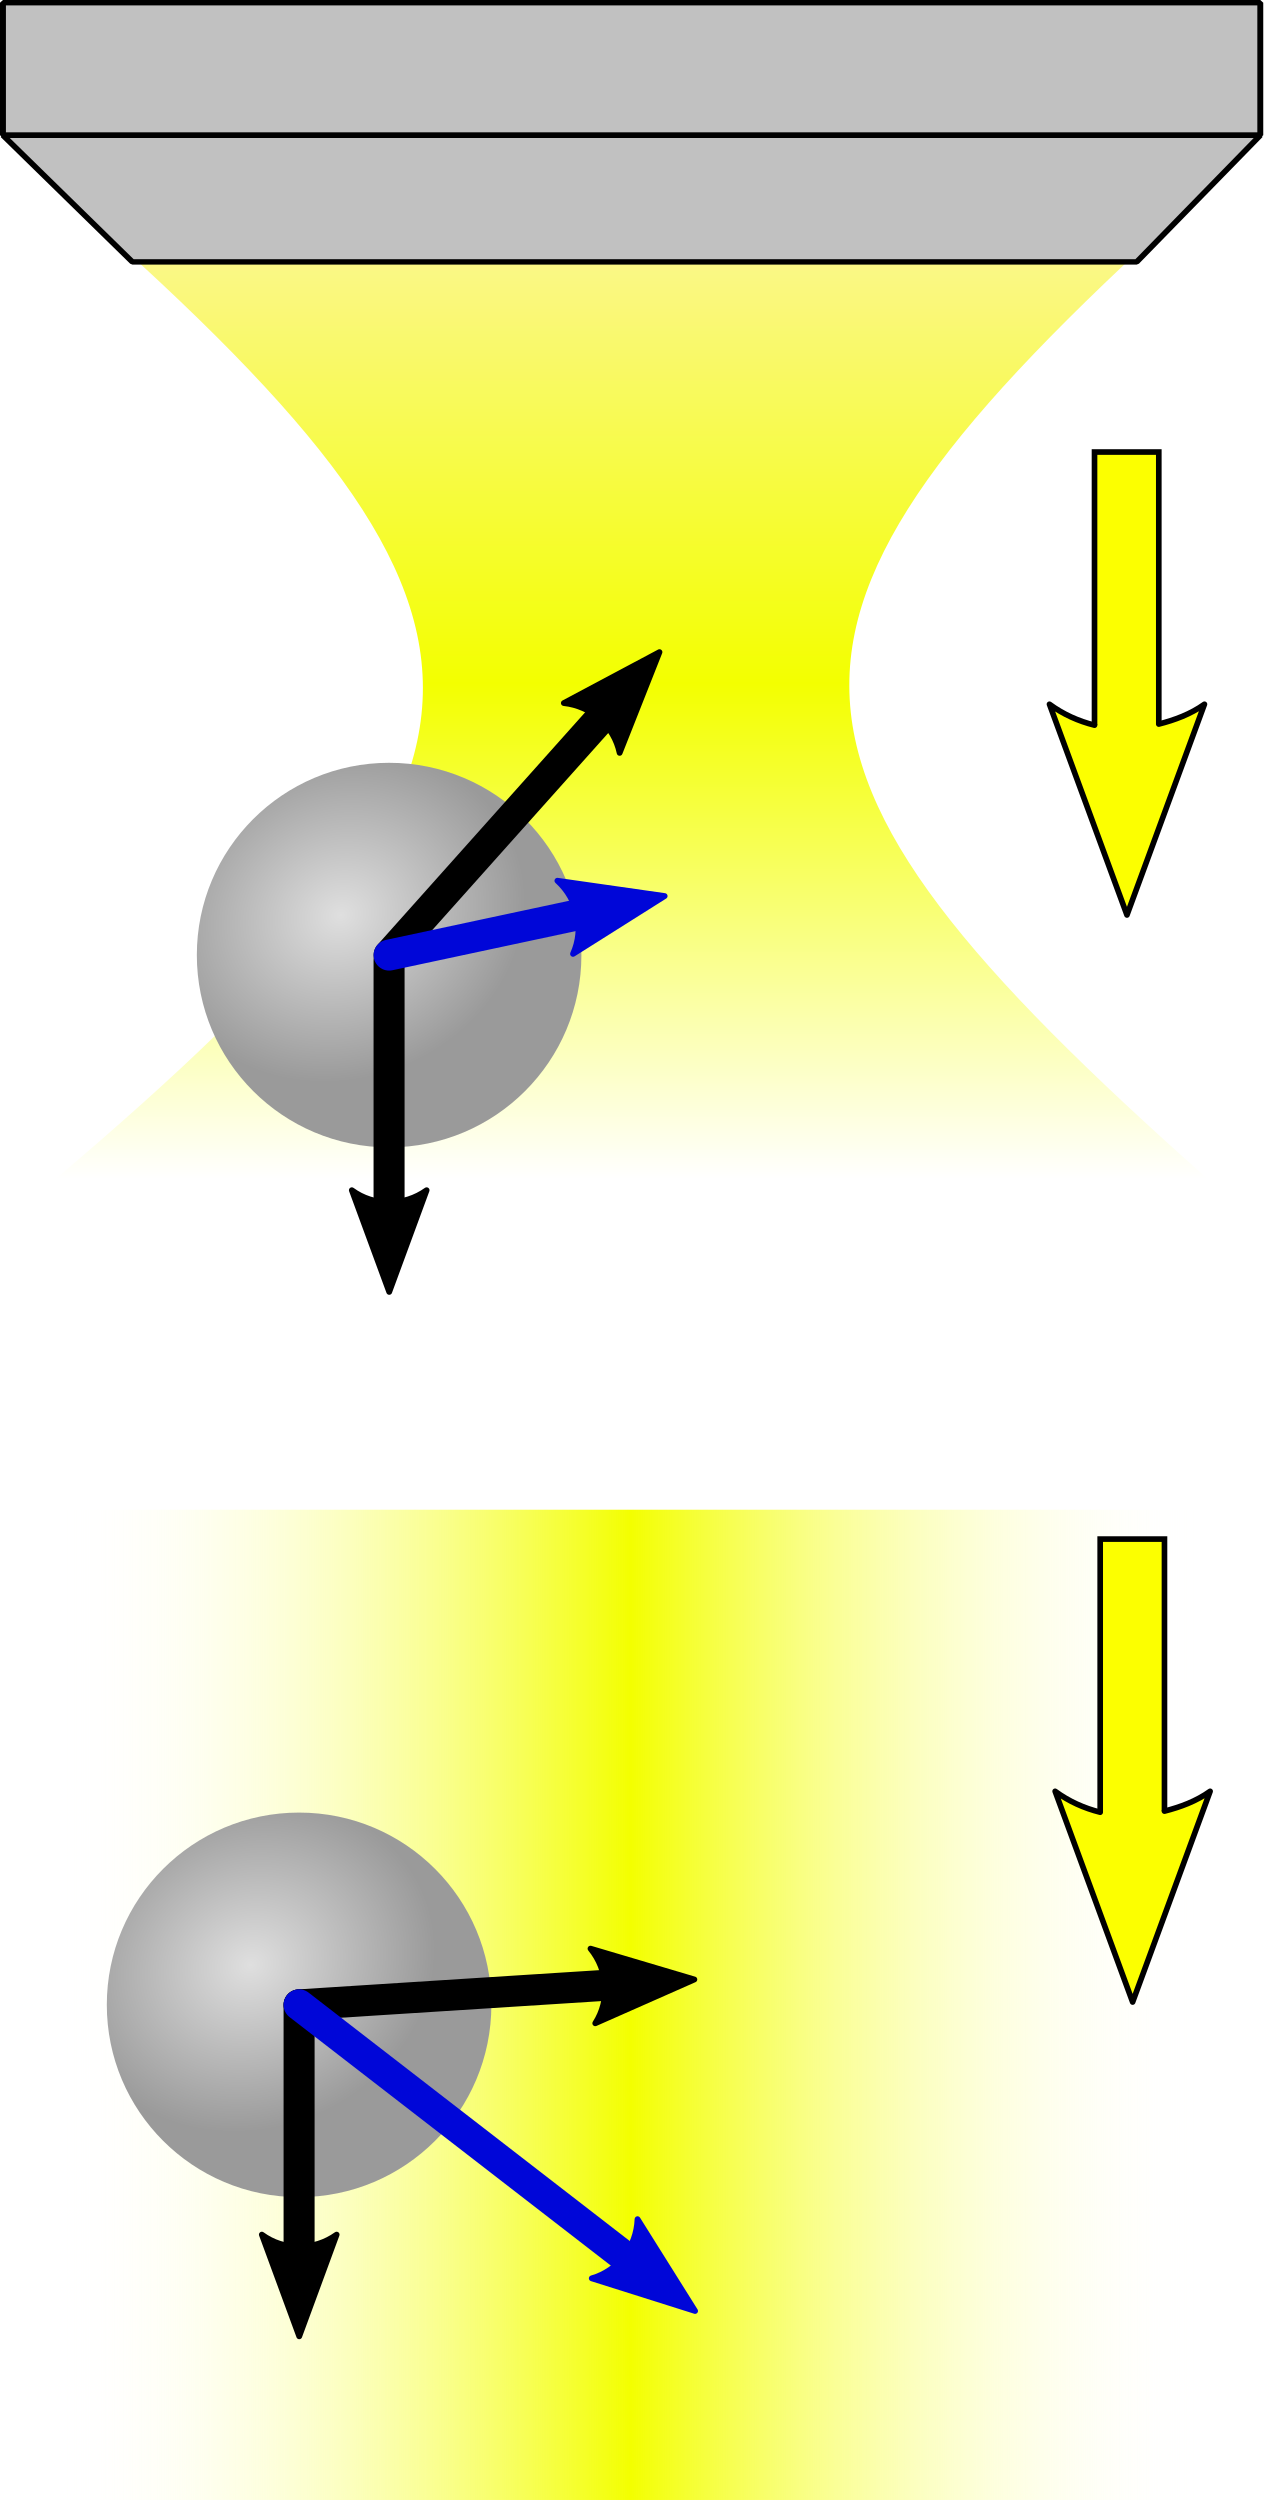
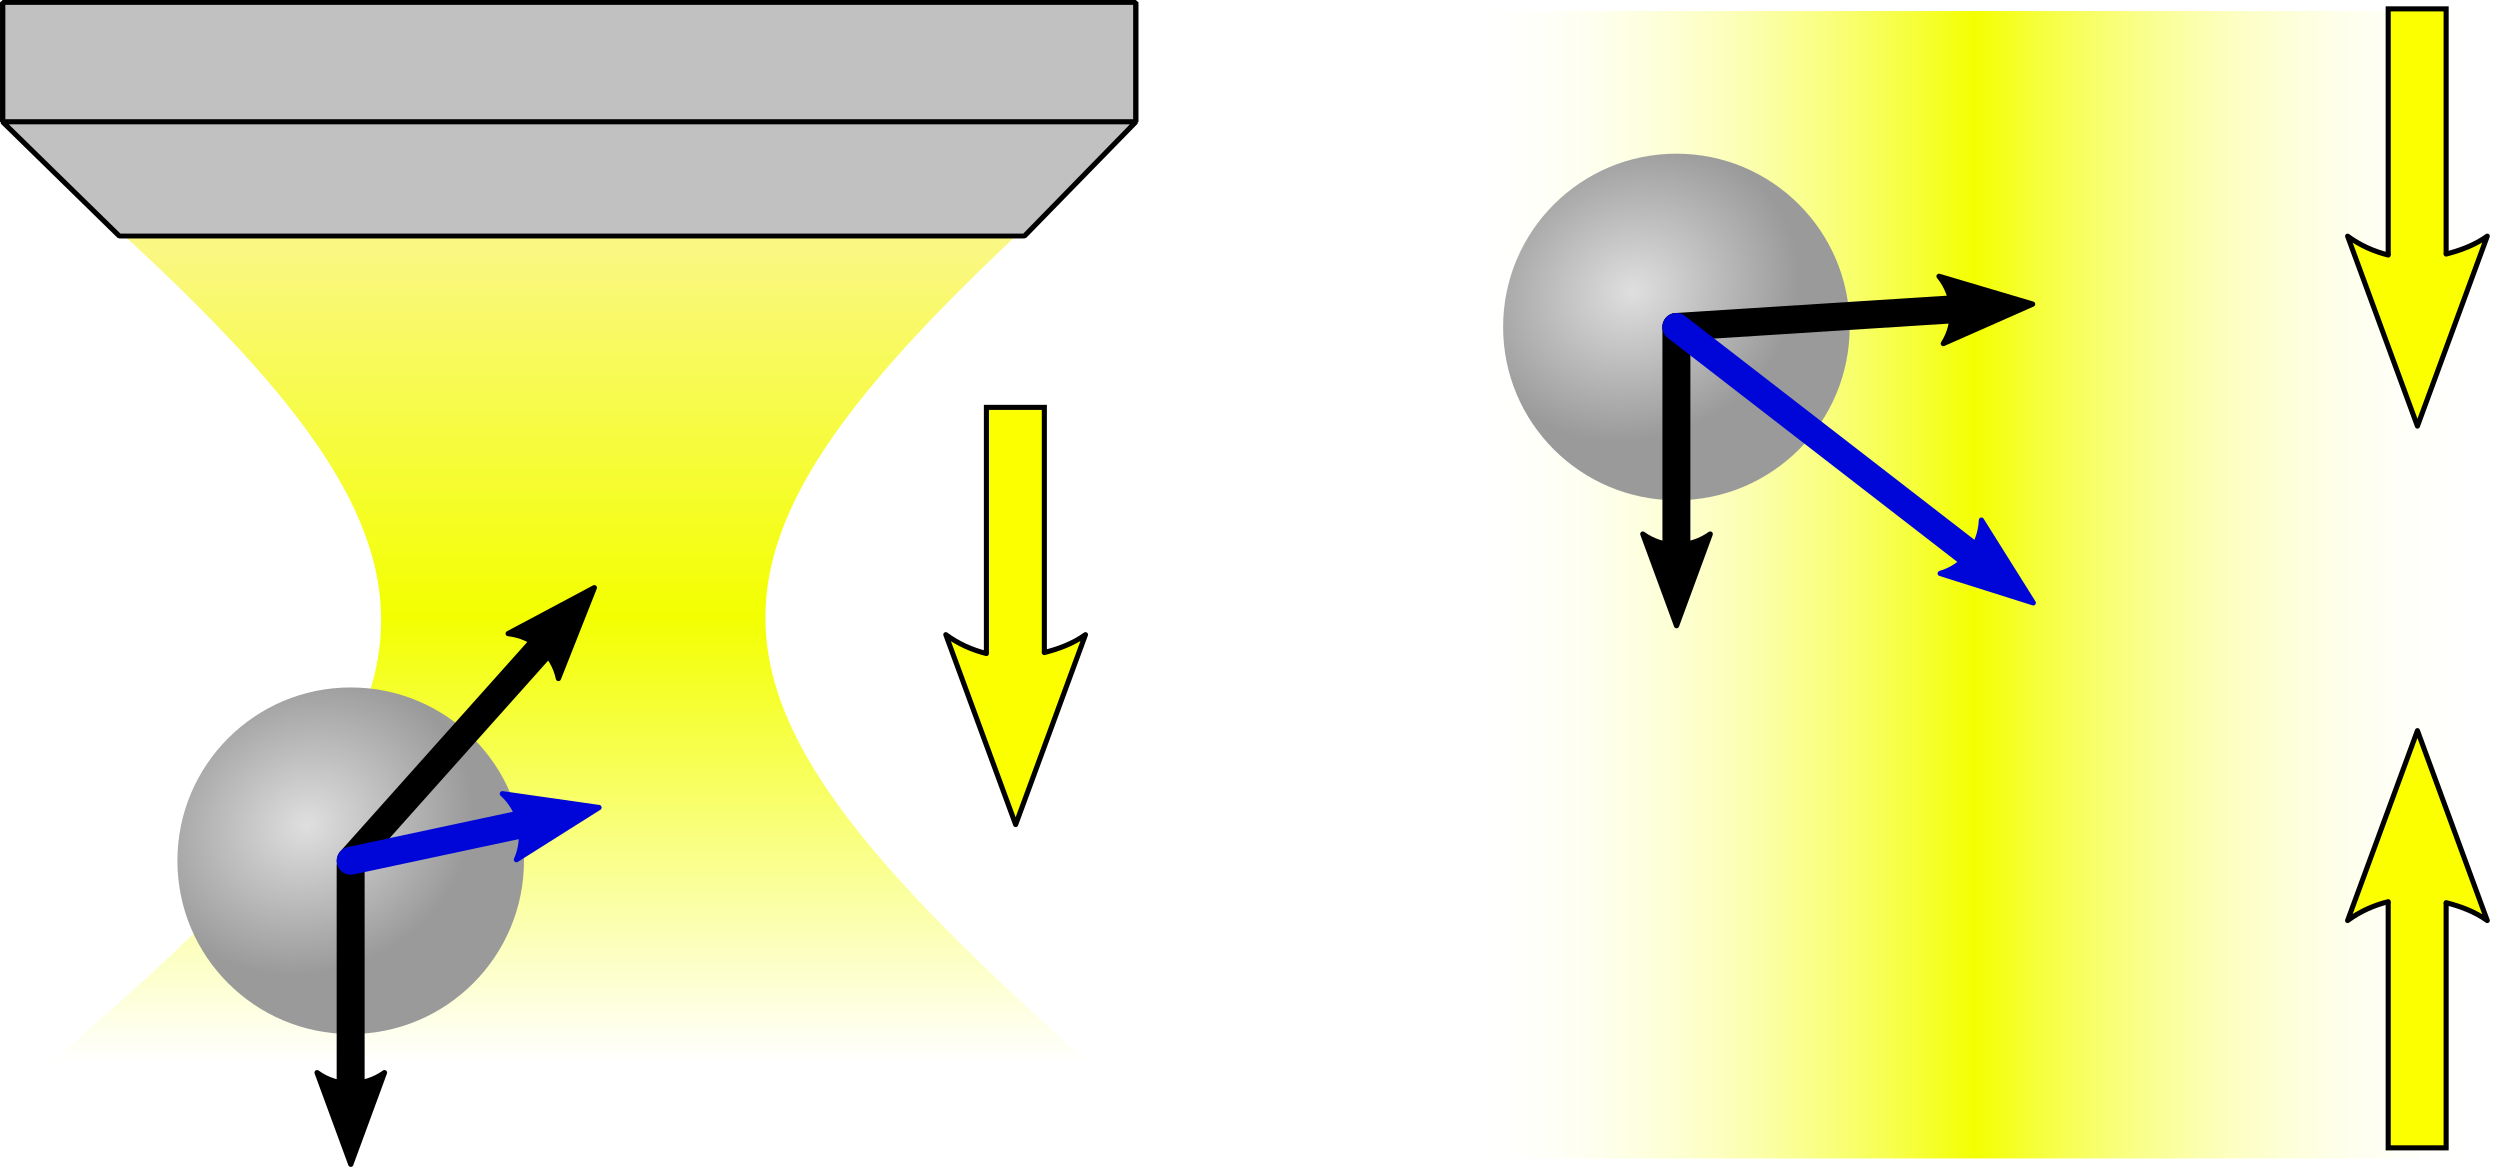
- <svg xmlns="http://www.w3.org/2000/svg" xmlns:xlink="http://www.w3.org/1999/xlink" width="63.212mm" height="125.098mm" viewBox="0 0 223.981 443.26" id="svg2" version="1.1">
+ <svg xmlns="http://www.w3.org/2000/svg" xmlns:xlink="http://www.w3.org/1999/xlink" width="138.81mm" height="64.944mm" viewBox="0 0 491.845 230.118" id="svg2" version="1.1">
  <defs id="defs4">
    <linearGradient id="linearGradient12684">
      <stop id="stop12686" offset="0" style="stop-color:#ffffff;stop-opacity:0" />
      <stop style="stop-color:#f3ff00;stop-opacity:1" offset="0.5" id="stop12688" />
      <stop id="stop12690" offset="1" style="stop-color:#ffffff;stop-opacity:0" />
    </linearGradient>
    <marker orient="auto" refY="0" refX="0" id="Arrow2Send" style="overflow:visible">
      <path id="path4260" style="fill:#000000;fill-opacity:1;fill-rule:evenodd;stroke:#000000;stroke-width:0.625;stroke-linejoin:round;stroke-opacity:1" d="M 8.719,4.034 -2.207,0.016 8.719,-4.002 c -1.745,2.372 -1.735,5.617 -6e-7,8.035 z" transform="matrix(-0.3,0,0,-0.3,0.69,0)" />
    </marker>
    <linearGradient id="linearGradient4213">
      <stop style="stop-color:#dfdfdf;stop-opacity:1" offset="0" id="stop4215" />
      <stop style="stop-color:#9a9a9a;stop-opacity:1" offset="1" id="stop4217" />
    </linearGradient>
    <linearGradient id="linearGradient4198">
      <stop style="stop-color:#fcf69e;stop-opacity:1" offset="0" id="stop4200" />
      <stop id="stop4206" offset="0.5" style="stop-color:#f3ff00;stop-opacity:1" />
      <stop style="stop-color:#ffffff;stop-opacity:1" offset="1" id="stop4202" />
    </linearGradient>
    <linearGradient xlink:href="#linearGradient4198" id="linearGradient4204" x1="397.5" y1="154.505" x2="397.5" y2="431.648" gradientUnits="userSpaceOnUse" gradientTransform="matrix(0.5868107,0,0,0.6335328,210.9498,57.65018)" />
    <radialGradient xlink:href="#linearGradient4213" id="radialGradient4219" cx="355.826" cy="348.538" fx="355.826" fy="348.538" r="34.093" gradientUnits="userSpaceOnUse" gradientTransform="matrix(0.9094809,-0.3503683,0.3062134,0.7948642,-37.72476,132.0343)" />
    <marker orient="auto" refY="0" refX="0" id="Arrow2Send-9" style="overflow:visible">
      <path id="path4260-6" style="fill:#000000;fill-opacity:1;fill-rule:evenodd;stroke:#000000;stroke-width:0.625;stroke-linejoin:round;stroke-opacity:1" d="M 8.719,4.034 -2.207,0.016 8.719,-4.002 c -1.745,2.372 -1.735,5.617 -6e-7,8.035 z" transform="matrix(-0.3,0,0,-0.3,0.69,0)" />
    </marker>
    <marker orient="auto" refY="0" refX="0" id="Arrow2Send-9-2" style="overflow:visible">
      <path id="path4260-6-7" style="fill:#0006d8;fill-opacity:1;fill-rule:evenodd;stroke:#0006d8;stroke-width:0.625;stroke-linejoin:round;stroke-opacity:1" d="M 8.719,4.034 -2.207,0.016 8.719,-4.002 c -1.745,2.372 -1.735,5.617 -6e-7,8.035 z" transform="matrix(-0.3,0,0,-0.3,0.69,0)" />
    </marker>
    <marker orient="auto" refY="0" refX="0" id="Arrow2Send-9-2-1" style="overflow:visible">
      <path id="path4260-6-7-0" style="fill:#0006d8;fill-opacity:1;fill-rule:evenodd;stroke:#0006d8;stroke-width:0.625;stroke-linejoin:round;stroke-opacity:1" d="M 8.719,4.034 -2.207,0.016 8.719,-4.002 c -1.745,2.372 -1.735,5.617 -6e-7,8.035 z" transform="matrix(-0.3,0,0,-0.3,0.69,0)" />
    </marker>
    <marker orient="auto" refY="0" refX="0" id="Arrow2Send-9-7" style="overflow:visible">
      <path id="path4260-6-5" style="fill:#000000;fill-opacity:1;fill-rule:evenodd;stroke:#000000;stroke-width:0.625;stroke-linejoin:round;stroke-opacity:1" d="M 8.719,4.034 -2.207,0.016 8.719,-4.002 c -1.745,2.372 -1.735,5.617 -6e-7,8.035 z" transform="matrix(-0.3,0,0,-0.3,0.69,0)" />
    </marker>
    <marker orient="auto" refY="0" refX="0" id="Arrow2Send-8" style="overflow:visible">
      <path id="path4260-7" style="fill:#000000;fill-opacity:1;fill-rule:evenodd;stroke:#000000;stroke-width:0.625;stroke-linejoin:round;stroke-opacity:1" d="M 8.719,4.034 -2.207,0.016 8.719,-4.002 c -1.745,2.372 -1.735,5.617 -6e-7,8.035 z" transform="matrix(-0.3,0,0,-0.3,0.69,0)" />
    </marker>
-     <radialGradient xlink:href="#linearGradient4213" id="radialGradient4219-0" cx="355.826" cy="348.538" fx="355.826" fy="348.538" r="34.093" gradientUnits="userSpaceOnUse" gradientTransform="matrix(0.9094809,-0.3503683,0.3062134,0.7948642,-47.80387,361.3783)" />
-     <linearGradient xlink:href="#linearGradient12684" id="linearGradient4204-0" x1="222.935" y1="269.957" x2="567.921" y2="269.957" gradientUnits="userSpaceOnUse" gradientTransform="matrix(0.5868107,0,0,0.6335328,217.8399,335.1463)" />
+     <radialGradient xlink:href="#linearGradient4213" id="radialGradient4219-0" cx="355.826" cy="348.538" fx="355.826" fy="348.538" r="34.093" gradientUnits="userSpaceOnUse" gradientTransform="matrix(0.9094809,-0.3503683,0.3062134,0.7948642,-47.80387,283.3783)" />
+     <linearGradient xlink:href="#linearGradient12684" id="linearGradient4204-0" x1="222.935" y1="269.957" x2="567.921" y2="269.957" gradientUnits="userSpaceOnUse" gradientTransform="matrix(0.5868107,0,0,0.8145095,217.8399,254.8181)" />
  </defs>
  <g id="layer1" style="display:inline" transform="translate(-339.1067,-122.1358)" />
  <g id="layer2" transform="translate(-339.1067,-122.1358)">
    <g id="g4271" transform="translate(6.893968,0)">
      <path id="rect4186" d="m 342.144,155.534 204.126,0 c -84.878,76.124 -84.373,100.589 0,175.579 l -204.126,0 c 86.809,-73.728 86.658,-99.801 0,-175.579 z" style="opacity:1;fill:url(#linearGradient4204);fill-opacity:1;fill-rule:nonzero;stroke:none;stroke-width:1;stroke-linecap:round;stroke-linejoin:bevel;stroke-miterlimit:4;stroke-dasharray:none;stroke-dashoffset:0;stroke-opacity:1" />
      <circle r="34.093" cy="291.476" cx="401.206" id="path4211" style="opacity:1;fill:url(#radialGradient4219);fill-opacity:1;fill-rule:nonzero;stroke:none;stroke-width:1;stroke-linecap:round;stroke-linejoin:bevel;stroke-miterlimit:4;stroke-dasharray:none;stroke-dashoffset:0;stroke-opacity:1" />
      <path id="path4221" d="m 401.206,291.476 43.001,-48.152" style="fill:none;fill-rule:evenodd;stroke:#000000;stroke-width:5.5;stroke-linecap:round;stroke-linejoin:round;stroke-miterlimit:4;stroke-dasharray:none;stroke-opacity:1;marker-end:url(#Arrow2Send)" />
      <path id="path4221-0" d="m 401.197,292.429 0,51.331" style="fill:none;fill-rule:evenodd;stroke:#000000;stroke-width:5.5;stroke-linecap:round;stroke-linejoin:round;stroke-miterlimit:4;stroke-dasharray:none;stroke-opacity:1;marker-end:url(#Arrow2Send-9)" />
      <path id="path4221-0-6" d="m 401.206,291.476 41.585,-8.885" style="fill:none;fill-rule:evenodd;stroke:#0006d8;stroke-width:5.5;stroke-linecap:round;stroke-linejoin:round;stroke-miterlimit:4;stroke-dasharray:none;stroke-opacity:1;marker-end:url(#Arrow2Send-9-2)" />
      <flowRoot transform="translate(37.37564,12.12183)" style="font-style:normal;font-weight:normal;font-size:12.5px;line-height:125%;font-family:sans-serif;letter-spacing:0px;word-spacing:0px;fill:#000000;fill-opacity:1;stroke:none;stroke-width:1px;stroke-linecap:butt;stroke-linejoin:miter;stroke-opacity:1" id="flowRoot12229" xml:space="preserve">
        <flowRegion id="flowRegion12231">
          <rect y="320.002" x="302.036" height="95.965" width="221.223" id="rect12233" />
        </flowRegion>
        <flowPara style="font-size:16.25px" id="flowPara12235">F<flowSpan id="flowSpan12245" style="font-size:65%;baseline-shift:sub">diffusion</flowSpan>
        </flowPara>
      </flowRoot>
      <flowRoot transform="translate(117.8271,-103.3929)" style="font-style:normal;font-weight:normal;font-size:12.5px;line-height:125%;font-family:sans-serif;letter-spacing:0px;word-spacing:0px;fill:#000000;fill-opacity:1;stroke:none;stroke-width:1px;stroke-linecap:butt;stroke-linejoin:miter;stroke-opacity:1" id="flowRoot12229-1" xml:space="preserve">
        <flowRegion id="flowRegion12231-3">
          <rect y="320.002" x="302.036" height="95.965" width="221.223" id="rect12233-2" />
        </flowRegion>
        <flowPara style="font-size:16.25px" id="flowPara12235-1">F<flowSpan id="flowSpan12276" style="font-size:65%;baseline-shift:sub">gradient</flowSpan>
        </flowPara>
      </flowRoot>
      <flowRoot transform="translate(143.0809,-37.73304)" style="font-style:normal;font-weight:normal;font-size:12.5px;line-height:125%;font-family:sans-serif;letter-spacing:0px;word-spacing:0px;fill:#0006d8;fill-opacity:1;stroke:none;stroke-width:1px;stroke-linecap:butt;stroke-linejoin:miter;stroke-opacity:1" id="flowRoot12229-9" xml:space="preserve">
        <flowRegion id="flowRegion12231-9">
          <rect style="fill:#0006d8;fill-opacity:1" y="320.002" x="302.036" height="95.965" width="221.223" id="rect12233-1" />
        </flowRegion>
        <flowPara style="font-size:16.25px;fill:#0006d8;fill-opacity:1" id="flowPara12235-4">F<flowSpan id="flowSpan12245-9" style="font-size:65%;baseline-shift:sub;fill:#0006d8;fill-opacity:1">résultante</flowSpan>
        </flowPara>
      </flowRoot>
      <g transform="matrix(0.8056717,0,0,0.730814,60.75604,55.63439)" id="g11913">
        <rect style="display:inline;opacity:1;fill:#c1c1c1;fill-opacity:1;fill-rule:nonzero;stroke:#000000;stroke-width:1.303;stroke-linecap:round;stroke-linejoin:bevel;stroke-miterlimit:4;stroke-dasharray:none;stroke-dashoffset:0;stroke-opacity:1" id="rect4147" width="276.702" height="32.143" x="337.584" y="91.648" />
        <path style="display:inline;opacity:1;fill:#c1c1c1;fill-opacity:1;fill-rule:nonzero;stroke:#000000;stroke-width:1.303;stroke-linecap:round;stroke-linejoin:bevel;stroke-miterlimit:4;stroke-dasharray:none;stroke-dashoffset:0;stroke-opacity:1" d="m 337.584,123.818 276.702,0 -27.193,30.716 -221.03,0 z" id="rect4147-8" />
      </g>
      <g transform="translate(-18.5583,10.56874)" id="g12952">
        <path id="path12692" d="m 544.834,191.713 0,52.67 11.398,0 0,-52.67 z" style="color:#000000;font-style:normal;font-variant:normal;font-weight:normal;font-stretch:normal;font-size:medium;line-height:normal;font-family:sans-serif;text-indent:0;text-align:start;text-decoration:none;text-decoration-line:none;text-decoration-style:solid;text-decoration-color:#000000;letter-spacing:normal;word-spacing:normal;text-transform:none;direction:ltr;block-progression:tb;writing-mode:lr-tb;baseline-shift:baseline;text-anchor:start;white-space:normal;clip-rule:nonzero;display:inline;overflow:visible;visibility:visible;opacity:1;isolation:auto;mix-blend-mode:normal;color-interpolation:sRGB;color-interpolation-filters:linearRGB;solid-color:#000000;solid-opacity:1;fill:#fcff00;fill-opacity:1;fill-rule:evenodd;stroke:#000000;stroke-width:1;stroke-linecap:butt;stroke-linejoin:miter;stroke-miterlimit:4;stroke-dasharray:none;stroke-dashoffset:0;stroke-opacity:1;color-rendering:auto;image-rendering:auto;shape-rendering:auto;text-rendering:auto;enable-background:accumulate" />
        <path d="m 556.232,239.949 c 2.812,-0.718 5.633,-1.75 8.096,-3.518 l 0,4e-5 -13.741,37.367 -13.741,-37.367 c 2.449,1.802 5.153,3.001 7.987,3.712" style="fill:#fcff00;fill-opacity:1;fill-rule:evenodd;stroke:#000000;stroke-width:1;stroke-linecap:round;stroke-linejoin:round;stroke-miterlimit:4;stroke-dasharray:none;stroke-opacity:1" id="path12950" />
      </g>
    </g>
-     <g id="g4246" transform="translate(1.010153,-43.2132)">
-       <path id="rect4186-6" d="m 349.034,433.03 204.126,0 0,175.579 -204.126,0 z" style="opacity:1;fill:url(#linearGradient4204-0);fill-opacity:1;fill-rule:nonzero;stroke:none;stroke-width:1;stroke-linecap:round;stroke-linejoin:bevel;stroke-miterlimit:4;stroke-dasharray:none;stroke-dashoffset:0;stroke-opacity:1" />
-       <circle r="34.093" cy="520.82" cx="391.127" id="path4211-1" style="opacity:1;fill:url(#radialGradient4219-0);fill-opacity:1;fill-rule:nonzero;stroke:none;stroke-width:1;stroke-linecap:round;stroke-linejoin:bevel;stroke-miterlimit:4;stroke-dasharray:none;stroke-dashoffset:0;stroke-opacity:1" />
-       <path id="path4221-04" d="m 391.127,520.82 62.663,-4" style="fill:none;fill-rule:evenodd;stroke:#000000;stroke-width:5.5;stroke-linecap:round;stroke-linejoin:round;stroke-miterlimit:4;stroke-dasharray:none;stroke-opacity:1;marker-end:url(#Arrow2Send-8)" />
-       <path id="path4221-0-2" d="m 391.127,520.82 0,51.331" style="fill:none;fill-rule:evenodd;stroke:#000000;stroke-width:5.5;stroke-linecap:round;stroke-linejoin:round;stroke-miterlimit:4;stroke-dasharray:none;stroke-opacity:1;marker-end:url(#Arrow2Send-9-7)" />
-       <path id="path4221-0-6-2" d="m 391.127,520.82 64.313,49.745" style="fill:none;fill-rule:evenodd;stroke:#0006d8;stroke-width:5.5;stroke-linecap:round;stroke-linejoin:round;stroke-miterlimit:4;stroke-dasharray:none;stroke-opacity:1;marker-end:url(#Arrow2Send-9-2-1)" />
-       <flowRoot transform="translate(68.62744,250.1273)" style="font-style:normal;font-weight:normal;font-size:12.5px;line-height:125%;font-family:sans-serif;letter-spacing:0px;word-spacing:0px;fill:#000000;fill-opacity:1;stroke:none;stroke-width:1px;stroke-linecap:butt;stroke-linejoin:miter;stroke-opacity:1" id="flowRoot12229-2" xml:space="preserve">
+     <g id="g4246" transform="translate(277.792,-256.3554)">
+       <path id="rect4186-6" d="m 349.034,380.664 204.126,0 0,225.735 -204.126,0 z" style="opacity:1;fill:url(#linearGradient4204-0);fill-opacity:1;fill-rule:nonzero;stroke:none;stroke-width:1;stroke-linecap:round;stroke-linejoin:bevel;stroke-miterlimit:4;stroke-dasharray:none;stroke-dashoffset:0;stroke-opacity:1" />
+       <circle r="34.093" cy="442.82" cx="391.127" id="path4211-1" style="opacity:1;fill:url(#radialGradient4219-0);fill-opacity:1;fill-rule:nonzero;stroke:none;stroke-width:1;stroke-linecap:round;stroke-linejoin:bevel;stroke-miterlimit:4;stroke-dasharray:none;stroke-dashoffset:0;stroke-opacity:1" />
+       <path id="path4221-04" d="m 391.127,442.82 62.663,-4" style="fill:none;fill-rule:evenodd;stroke:#000000;stroke-width:5.5;stroke-linecap:round;stroke-linejoin:round;stroke-miterlimit:4;stroke-dasharray:none;stroke-opacity:1;marker-end:url(#Arrow2Send-8)" />
+       <path id="path4221-0-2" d="m 391.127,442.82 0,51.331" style="fill:none;fill-rule:evenodd;stroke:#000000;stroke-width:5.5;stroke-linecap:round;stroke-linejoin:round;stroke-miterlimit:4;stroke-dasharray:none;stroke-opacity:1;marker-end:url(#Arrow2Send-9-7)" />
+       <path id="path4221-0-6-2" d="m 391.127,442.82 64.313,49.745" style="fill:none;fill-rule:evenodd;stroke:#0006d8;stroke-width:5.5;stroke-linecap:round;stroke-linejoin:round;stroke-miterlimit:4;stroke-dasharray:none;stroke-opacity:1;marker-end:url(#Arrow2Send-9-2-1)" />
+       <flowRoot transform="translate(68.62744,172.1273)" style="font-style:normal;font-weight:normal;font-size:12.5px;line-height:125%;font-family:sans-serif;letter-spacing:0px;word-spacing:0px;fill:#000000;fill-opacity:1;stroke:none;stroke-width:1px;stroke-linecap:butt;stroke-linejoin:miter;stroke-opacity:1" id="flowRoot12229-2" xml:space="preserve">
        <flowRegion id="flowRegion12231-0">
          <rect y="320.002" x="302.036" height="95.965" width="221.223" id="rect12233-5" />
        </flowRegion>
        <flowPara style="font-size:16.25px" id="flowPara12235-5">F<flowSpan id="flowSpan12245-2" style="font-size:65%;baseline-shift:sub">diffusion</flowSpan>
        </flowPara>
      </flowRoot>
-       <flowRoot transform="translate(142.0981,172.0025)" style="font-style:normal;font-weight:normal;font-size:12.5px;line-height:125%;font-family:sans-serif;letter-spacing:0px;word-spacing:0px;fill:#000000;fill-opacity:1;stroke:none;stroke-width:1px;stroke-linecap:butt;stroke-linejoin:miter;stroke-opacity:1" id="flowRoot12229-1-9" xml:space="preserve">
+       <flowRoot transform="translate(142.0981,94.00245)" style="font-style:normal;font-weight:normal;font-size:12.5px;line-height:125%;font-family:sans-serif;letter-spacing:0px;word-spacing:0px;fill:#000000;fill-opacity:1;stroke:none;stroke-width:1px;stroke-linecap:butt;stroke-linejoin:miter;stroke-opacity:1" id="flowRoot12229-1-9" xml:space="preserve">
        <flowRegion id="flowRegion12231-3-0">
          <rect y="320.002" x="302.036" height="95.965" width="221.223" id="rect12233-2-2" />
        </flowRegion>
        <flowPara style="font-size:16.25px" id="flowPara12235-1-8">F<flowSpan id="flowSpan12276-3" style="font-size:65%;baseline-shift:sub">gradient</flowSpan>
        </flowPara>
      </flowRoot>
-       <flowRoot transform="translate(142.0489,220.5841)" style="font-style:normal;font-weight:normal;font-size:12.5px;line-height:125%;font-family:sans-serif;letter-spacing:0px;word-spacing:0px;fill:#0006d8;fill-opacity:1;stroke:none;stroke-width:1px;stroke-linecap:butt;stroke-linejoin:miter;stroke-opacity:1" id="flowRoot12229-9-8" xml:space="preserve">
+       <flowRoot transform="translate(142.0489,142.5841)" style="font-style:normal;font-weight:normal;font-size:12.5px;line-height:125%;font-family:sans-serif;letter-spacing:0px;word-spacing:0px;fill:#0006d8;fill-opacity:1;stroke:none;stroke-width:1px;stroke-linecap:butt;stroke-linejoin:miter;stroke-opacity:1" id="flowRoot12229-9-8" xml:space="preserve">
        <flowRegion id="flowRegion12231-9-0">
          <rect style="fill:#0006d8;fill-opacity:1" y="320.002" x="302.036" height="95.965" width="221.223" id="rect12233-1-4" />
        </flowRegion>
        <flowPara style="font-size:16.25px;fill:#0006d8;fill-opacity:1" id="flowPara12235-4-0">F<flowSpan id="flowSpan12245-9-9" style="font-size:65%;baseline-shift:sub;fill:#0006d8;fill-opacity:1">résultante</flowSpan>
        </flowPara>
      </flowRoot>
-       <g transform="translate(-11.6682,246.5227)" id="g12952-6">
+       <g transform="translate(-13.6682,188.5227)" id="g12952-6">
        <path id="path12692-2" d="m 544.834,191.713 0,52.67 11.398,0 0,-52.67 z" style="color:#000000;font-style:normal;font-variant:normal;font-weight:normal;font-stretch:normal;font-size:medium;line-height:normal;font-family:sans-serif;text-indent:0;text-align:start;text-decoration:none;text-decoration-line:none;text-decoration-style:solid;text-decoration-color:#000000;letter-spacing:normal;word-spacing:normal;text-transform:none;direction:ltr;block-progression:tb;writing-mode:lr-tb;baseline-shift:baseline;text-anchor:start;white-space:normal;clip-rule:nonzero;display:inline;overflow:visible;visibility:visible;opacity:1;isolation:auto;mix-blend-mode:normal;color-interpolation:sRGB;color-interpolation-filters:linearRGB;solid-color:#000000;solid-opacity:1;fill:#fcff00;fill-opacity:1;fill-rule:evenodd;stroke:#000000;stroke-width:1;stroke-linecap:butt;stroke-linejoin:miter;stroke-miterlimit:4;stroke-dasharray:none;stroke-dashoffset:0;stroke-opacity:1;color-rendering:auto;image-rendering:auto;shape-rendering:auto;text-rendering:auto;enable-background:accumulate" />
        <path d="m 556.232,239.949 c 2.812,-0.718 5.633,-1.75 8.096,-3.518 l 0,4e-5 -13.741,37.367 -13.741,-37.367 c 2.449,1.802 5.153,3.001 7.987,3.712" style="fill:#fcff00;fill-opacity:1;fill-rule:evenodd;stroke:#000000;stroke-width:1;stroke-linecap:round;stroke-linejoin:round;stroke-miterlimit:4;stroke-dasharray:none;stroke-opacity:1" id="path12950-5" />
      </g>
+       <g id="g4296" transform="matrix(1,0,0,-1,-13.6682,796.0328)">
+         <path style="color:#000000;font-style:normal;font-variant:normal;font-weight:normal;font-stretch:normal;font-size:medium;line-height:normal;font-family:sans-serif;text-indent:0;text-align:start;text-decoration:none;text-decoration-line:none;text-decoration-style:solid;text-decoration-color:#000000;letter-spacing:normal;word-spacing:normal;text-transform:none;direction:ltr;block-progression:tb;writing-mode:lr-tb;baseline-shift:baseline;text-anchor:start;white-space:normal;clip-rule:nonzero;display:inline;overflow:visible;visibility:visible;opacity:1;isolation:auto;mix-blend-mode:normal;color-interpolation:sRGB;color-interpolation-filters:linearRGB;solid-color:#000000;solid-opacity:1;fill:#fcff00;fill-opacity:1;fill-rule:evenodd;stroke:#000000;stroke-width:1;stroke-linecap:butt;stroke-linejoin:miter;stroke-miterlimit:4;stroke-dasharray:none;stroke-dashoffset:0;stroke-opacity:1;color-rendering:auto;image-rendering:auto;shape-rendering:auto;text-rendering:auto;enable-background:accumulate" d="m 544.834,191.713 0,52.67 11.398,0 0,-52.67 z" id="path4298" />
+         <path id="path4300" style="fill:#fcff00;fill-opacity:1;fill-rule:evenodd;stroke:#000000;stroke-width:1;stroke-linecap:round;stroke-linejoin:round;stroke-miterlimit:4;stroke-dasharray:none;stroke-opacity:1" d="m 556.232,239.949 c 2.812,-0.718 5.633,-1.75 8.096,-3.518 l 0,4e-5 -13.741,37.367 -13.741,-37.367 c 2.449,1.802 5.153,3.001 7.987,3.712" />
+       </g>
    </g>
-     <flowRoot xml:space="preserve" id="flowRoot4318" style="font-style:normal;font-weight:normal;font-size:12.5px;line-height:125%;font-family:sans-serif;letter-spacing:0px;word-spacing:0px;fill:#000000;fill-opacity:1;stroke:none;stroke-width:1px;stroke-linecap:butt;stroke-linejoin:miter;stroke-opacity:1" transform="translate(341.7124,-93.03992)">
+     <flowRoot xml:space="preserve" id="flowRoot4318" style="font-style:normal;font-weight:normal;font-size:12.5px;line-height:125%;font-family:sans-serif;letter-spacing:0px;word-spacing:0px;fill:#000000;fill-opacity:1;stroke:none;stroke-width:1px;stroke-linecap:butt;stroke-linejoin:miter;stroke-opacity:1" transform="translate(618.4943,-355.4523)">
      <flowRegion id="flowRegion4320">
        <rect id="rect4322" width="198.348" height="21.147" x="10.937" y="478.694" />
      </flowRegion>
      <flowPara id="flowPara4324" style="font-style:normal;font-variant:normal;font-weight:normal;font-stretch:normal;font-size:17.5px;font-family:Ubuntu;-inkscape-font-specification:Ubuntu;text-align:center;text-anchor:middle">Faisceau collimaté</flowPara>
    </flowRoot>
    <flowRoot transform="translate(340.7063,-310.4145)" xml:space="preserve" id="flowRoot4318-8" style="font-style:normal;font-weight:normal;font-size:12.5px;line-height:125%;font-family:sans-serif;letter-spacing:0px;word-spacing:0px;fill:#000000;fill-opacity:1;stroke:none;stroke-width:1px;stroke-linecap:butt;stroke-linejoin:miter;stroke-opacity:1">
      <flowRegion id="flowRegion4320-7">
        <rect id="rect4322-1" width="198.348" height="21.147" x="10.937" y="478.694" />
      </flowRegion>
      <flowPara id="flowPara4324-7" style="font-style:normal;font-variant:normal;font-weight:normal;font-stretch:normal;font-size:17.5px;font-family:Ubuntu;-inkscape-font-specification:Ubuntu;text-align:center;text-anchor:middle">Faisceau focalisé</flowPara>
    </flowRoot>
    <flowRoot transform="translate(340.7023,-357.4036)" xml:space="preserve" id="flowRoot4318-8-2" style="font-style:normal;font-weight:normal;font-size:12.5px;line-height:125%;font-family:sans-serif;letter-spacing:0px;word-spacing:0px;fill:#000000;fill-opacity:1;stroke:none;stroke-width:1px;stroke-linecap:butt;stroke-linejoin:miter;stroke-opacity:1">
      <flowRegion id="flowRegion4320-7-7">
        <rect id="rect4322-1-2" width="198.348" height="21.147" x="10.937" y="478.694" />
      </flowRegion>
      <flowPara id="flowPara4324-7-2" style="font-style:normal;font-variant:normal;font-weight:normal;font-stretch:normal;font-size:17.5px;font-family:Ubuntu;-inkscape-font-specification:Ubuntu;text-align:center;text-anchor:middle">Objectif de microscope</flowPara>
    </flowRoot>
  </g>
</svg>
